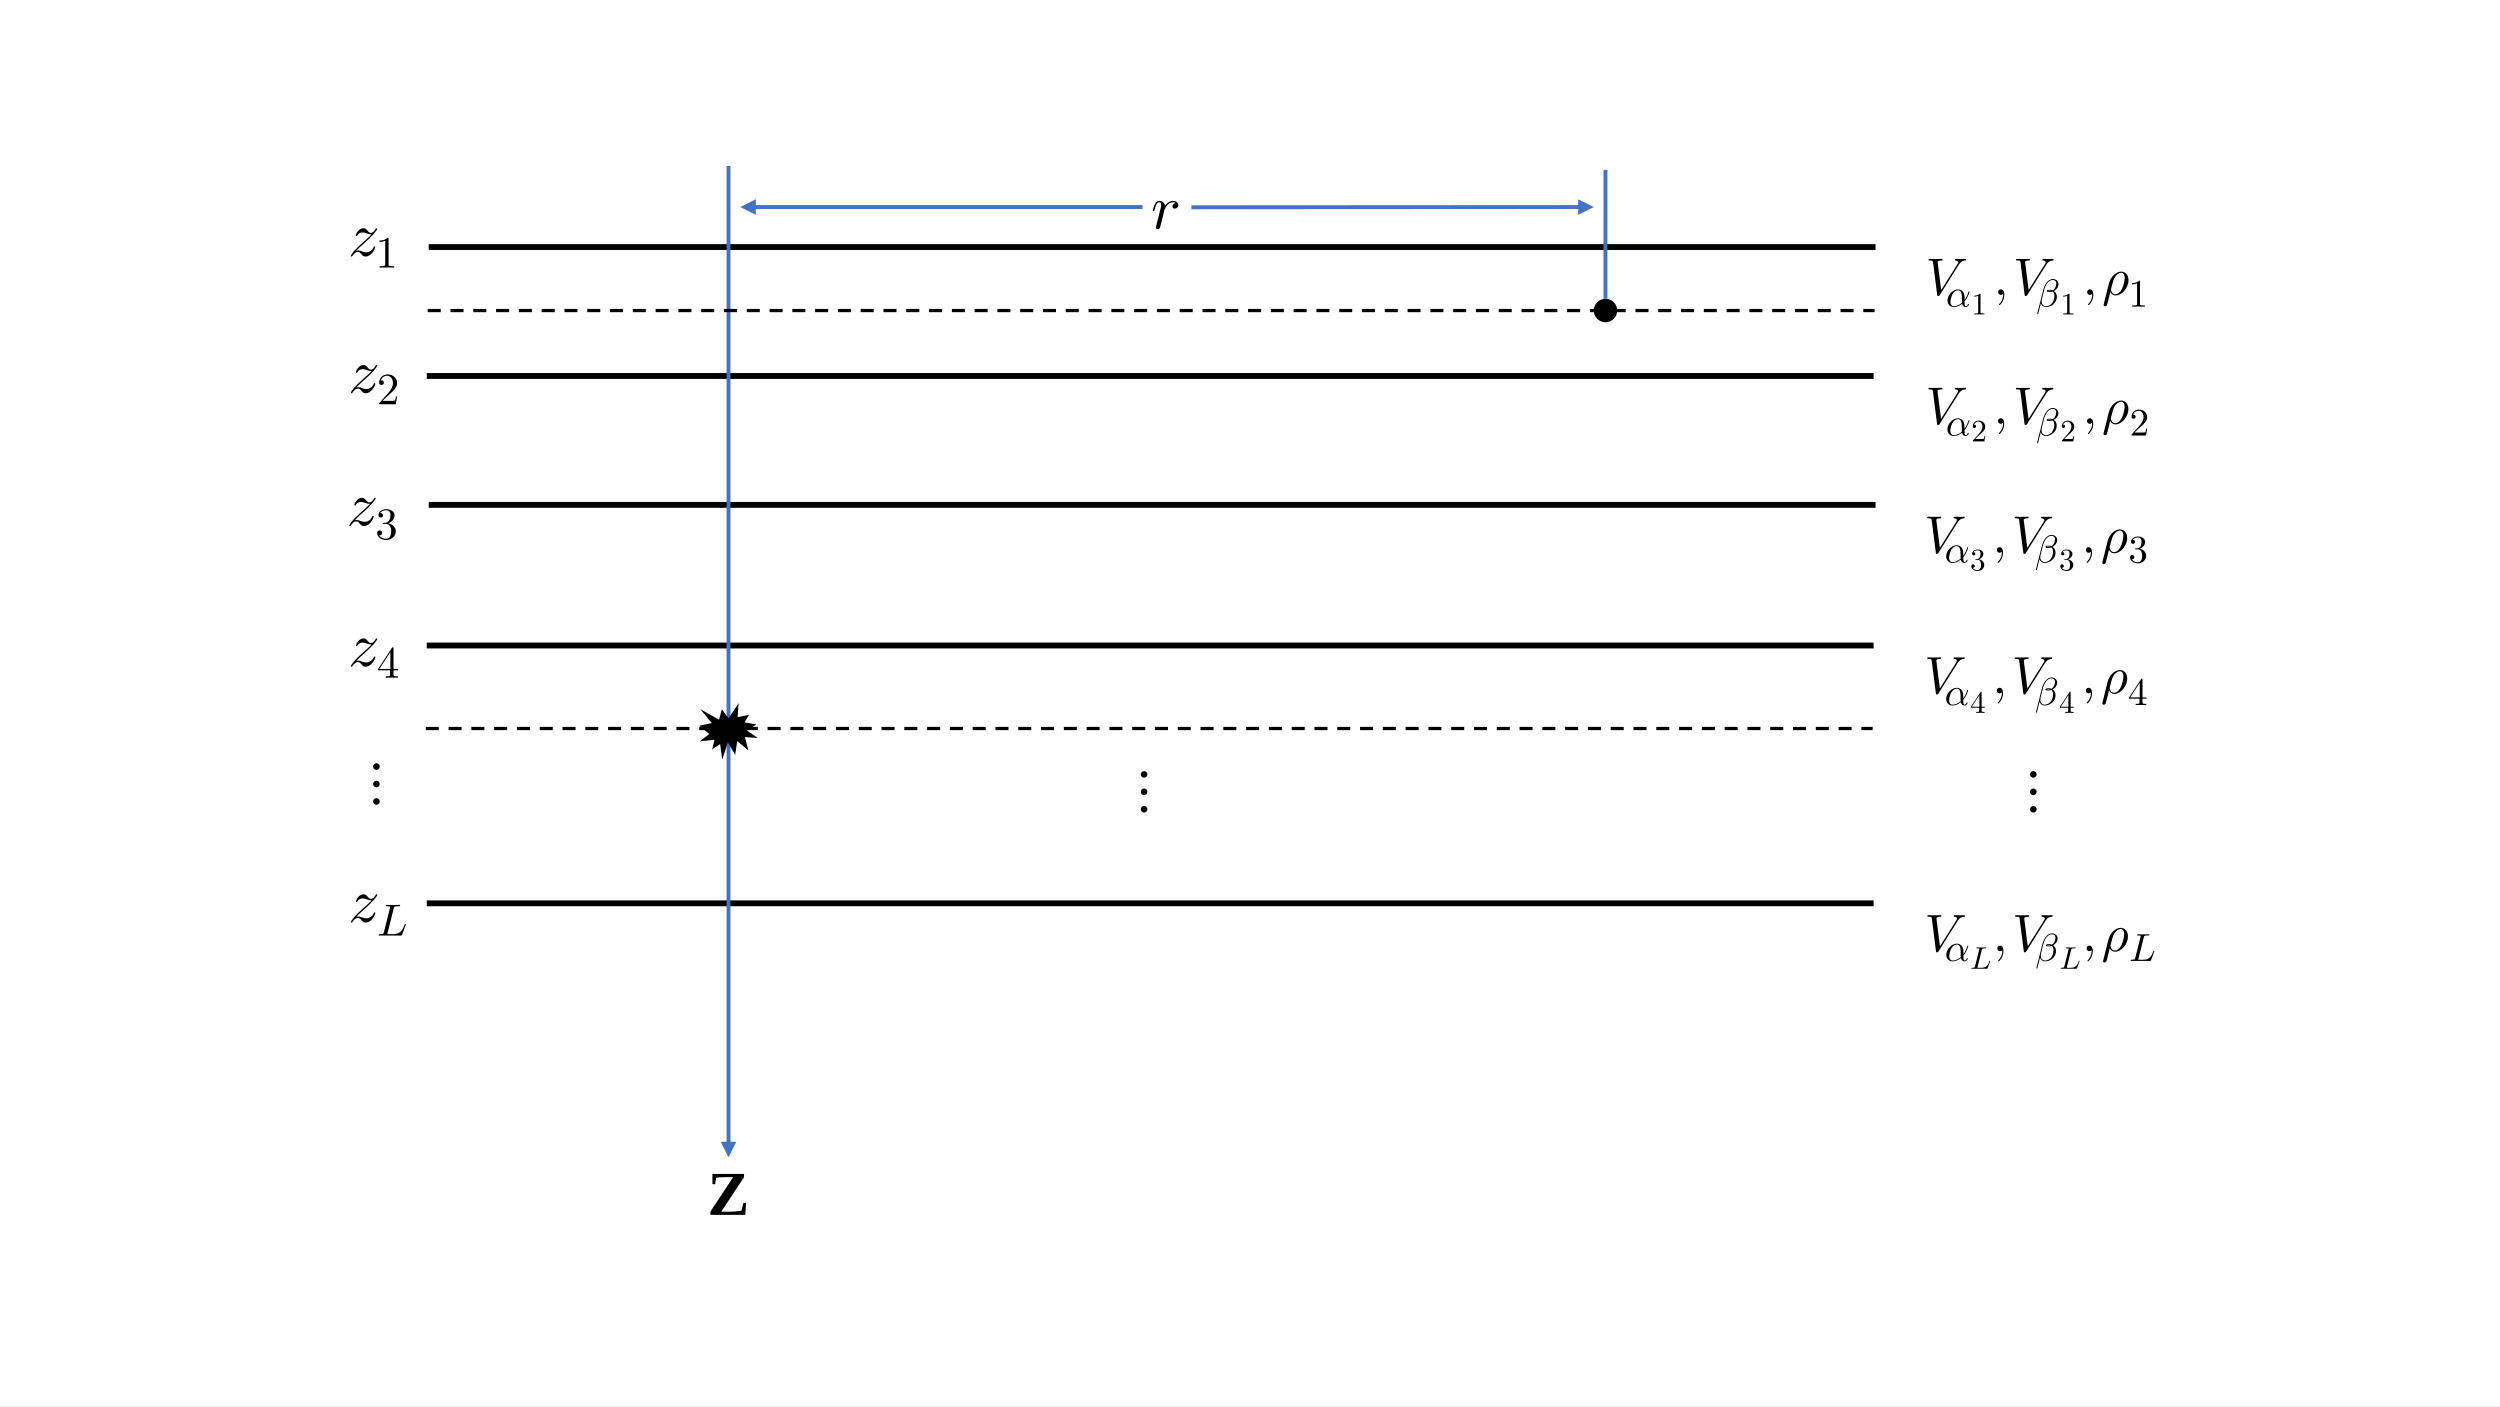
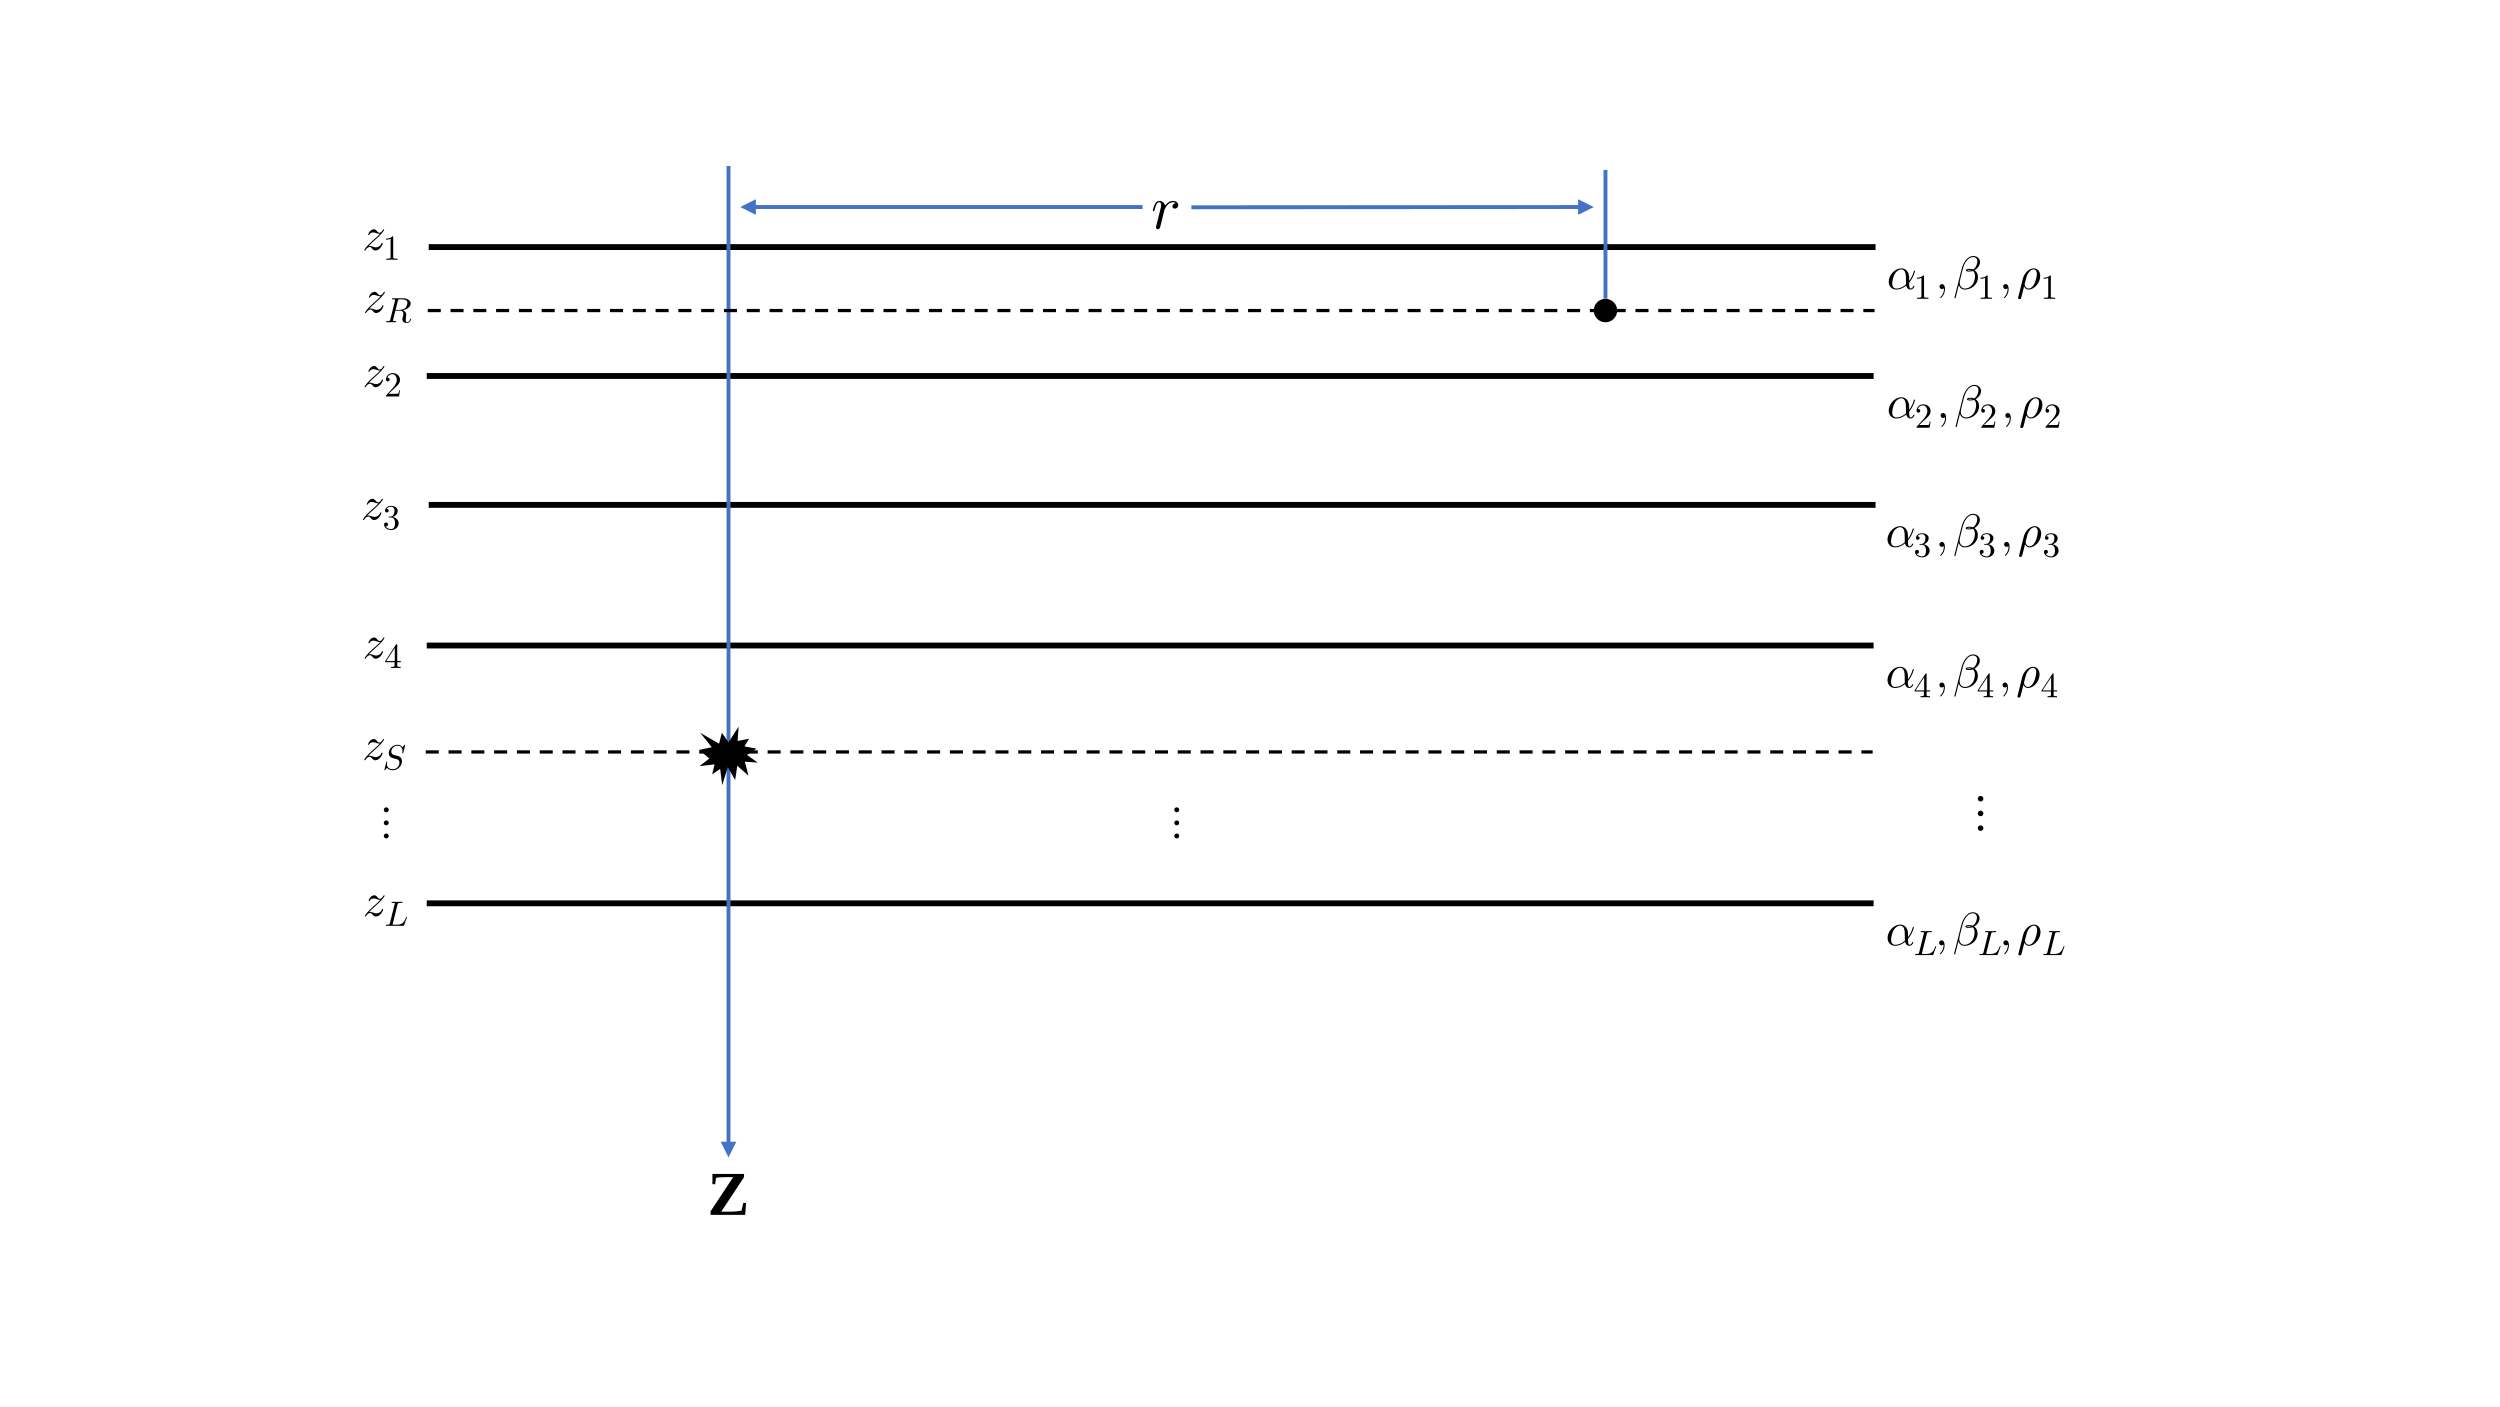
<svg xmlns="http://www.w3.org/2000/svg" width="1280" height="720" overflow="hidden">
  <g>
    <rect x="0" y="0" width="1280" height="720" fill="#FFFFFF" />
    <path d="M219.5 126.5 960.287 126.5" stroke="#000000" stroke-width="3" stroke-miterlimit="8" fill="none" fill-rule="evenodd" />
    <path d="M218.5 192.5 959.287 192.5" stroke="#000000" stroke-width="3" stroke-miterlimit="8" fill="none" fill-rule="evenodd" />
    <path d="M219.5 258.5 960.287 258.5" stroke="#000000" stroke-width="3" stroke-miterlimit="8" fill="none" fill-rule="evenodd" />
    <path d="M218.5 330.5 959.287 330.5" stroke="#000000" stroke-width="3" stroke-miterlimit="8" fill="none" fill-rule="evenodd" />
    <path d="M218.5 462.5 959.287 462.5" stroke="#000000" stroke-width="3" stroke-miterlimit="8" fill="none" fill-rule="evenodd" />
    <path d="M374 85 374 585.907 372 585.907 372 85ZM377 584.574 373 592.574 369 584.574Z" fill="#4472C4" />
    <text font-family="Times New Roman,Times New Roman_MSFontService,sans-serif" font-weight="700" font-size="32" transform="translate(362.262 622)">Z</text>
    <path d="M816 159C816 155.686 818.686 153 822 153 825.314 153 828 155.686 828 159 828 162.314 825.314 165 822 165 818.686 165 816 162.314 816 159Z" fill-rule="evenodd" />
-     <path d="M373 367.787 378.169 360 377.66 367.149 383.528 365.984 381.197 369.821 387.301 370.925 382.454 374.064 388 377.843 381.385 377.376 383.201 384.294 377.472 379.41 376.399 386.499 372.628 380.052 369.785 389 368.715 380.981 364.614 383.652 365.871 378.712 358.188 379.584 363.169 375.809 358 371.566 364.426 370.227 358.514 363.081 368.156 368.485 369.6 363.081Z" fill-rule="evenodd" />
-     <path d="M218 373 958.787 373" stroke="#000000" stroke-width="1.667" stroke-miterlimit="8" stroke-dasharray="6.667 5" fill="none" fill-rule="evenodd" />
+     <path d="M373 380.056 378.169 372 377.66 379.396 383.528 378.19 381.197 382.16 387.301 383.301 382.454 386.549 388 390.458 381.385 389.975 383.201 397.132 377.472 392.079 376.399 399.413 372.628 392.743 369.785 402 368.715 393.704 364.614 396.468 365.871 391.357 358.188 392.26 363.169 388.354 358 383.965 364.426 382.579 358.514 375.188 368.156 380.778 369.6 375.188Z" fill-rule="evenodd" />
+     <path d="M218 385 958.787 385" stroke="#000000" stroke-width="1.667" stroke-miterlimit="8" stroke-dasharray="6.667 5" fill="none" fill-rule="evenodd" />
    <path d="M219 159 959.787 159" stroke="#000000" stroke-width="1.667" stroke-miterlimit="8" stroke-dasharray="6.667 5" fill="none" fill-rule="evenodd" />
    <path d="M822 87 822 152.986" stroke="#4472C4" stroke-width="2" stroke-miterlimit="8" fill="none" fill-rule="evenodd" />
    <text font-family="Cambria Math,Cambria Math_MSFontService,sans-serif" font-weight="400" font-size="32" transform="translate(589.317 117)">𝑟</text>
    <path d="M5.09649e-07-1 199.332-1 199.332 1-5.09649e-07 1ZM197.998-4 205.998 0 197.998 4Z" fill="#4472C4" transform="matrix(-1 0 0 1 584.998 106)" />
    <path d="M0.001-1 199.332-0.874 199.331 1.126-0.001 1ZM198.001-3.875 205.998 0.13 197.996 4.125Z" fill="#4472C4" transform="matrix(1 0 0 -1 610 106.131)" />
-     <text font-family="Cambria Math,Cambria Math_MSFontService,sans-serif" font-weight="400" font-size="27" transform="translate(985.901 151)">𝑉</text>
-     <text font-family="Cambria Math,Cambria Math_MSFontService,sans-serif" font-weight="400" font-size="20" transform="translate(996.321 157)">𝛼</text>
-     <text font-family="Cambria Math,Cambria Math_MSFontService,sans-serif" font-weight="400" font-size="16" transform="translate(1009.32 161)">1</text>
-     <text font-family="Cambria Math,Cambria Math_MSFontService,sans-serif" font-weight="400" font-size="27" transform="translate(1020.73 151)">,</text>
-     <text font-family="Cambria Math,Cambria Math_MSFontService,sans-serif" font-weight="400" font-size="27" transform="translate(1030.68 151)">𝑉</text>
-     <text font-family="Cambria Math,Cambria Math_MSFontService,sans-serif" font-weight="400" font-size="20" transform="translate(1042.47 157)">𝛽</text>
-     <text font-family="Cambria Math,Cambria Math_MSFontService,sans-serif" font-weight="400" font-size="16" transform="translate(1054.89 161)">1</text>
-     <text font-family="Cambria Math,Cambria Math_MSFontService,sans-serif" font-weight="400" font-size="27" transform="translate(1066.31 151)">,</text>
-     <text font-family="Cambria Math,Cambria Math_MSFontService,sans-serif" font-weight="400" font-size="27" transform="translate(1076.25 151)">𝜌</text>
-     <text font-family="Cambria Math,Cambria Math_MSFontService,sans-serif" font-weight="400" font-size="20" transform="translate(1089.79 157)">1</text>
-     <text font-family="Cambria Math,Cambria Math_MSFontService,sans-serif" font-weight="400" font-size="27" transform="translate(985.841 217)">𝑉</text>
-     <text font-family="Cambria Math,Cambria Math_MSFontService,sans-serif" font-weight="400" font-size="20" transform="translate(996.261 223)">𝛼</text>
-     <text font-family="Cambria Math,Cambria Math_MSFontService,sans-serif" font-weight="400" font-size="16" transform="translate(1009.26 226)">2</text>
-     <text font-family="Cambria Math,Cambria Math_MSFontService,sans-serif" font-weight="400" font-size="27" transform="translate(1020.67 217)">,</text>
-     <text font-family="Cambria Math,Cambria Math_MSFontService,sans-serif" font-weight="400" font-size="27" transform="translate(1030.62 217)">𝑉</text>
-     <text font-family="Cambria Math,Cambria Math_MSFontService,sans-serif" font-weight="400" font-size="20" transform="translate(1042.41 223)">𝛽</text>
-     <text font-family="Cambria Math,Cambria Math_MSFontService,sans-serif" font-weight="400" font-size="16" transform="translate(1054.83 226)">2</text>
-     <text font-family="Cambria Math,Cambria Math_MSFontService,sans-serif" font-weight="400" font-size="27" transform="translate(1066.25 217)">,</text>
-     <text font-family="Cambria Math,Cambria Math_MSFontService,sans-serif" font-weight="400" font-size="27" transform="translate(1076.19 217)">𝜌</text>
-     <text font-family="Cambria Math,Cambria Math_MSFontService,sans-serif" font-weight="400" font-size="20" transform="translate(1090.35 223)">2</text>
-     <text font-family="Cambria Math,Cambria Math_MSFontService,sans-serif" font-weight="400" font-size="32" transform="translate(178.2 131)">𝑧</text>
-     <text font-family="Cambria Math,Cambria Math_MSFontService,sans-serif" font-weight="400" font-size="23" transform="translate(192.18 137)">1</text>
-     <text font-family="Cambria Math,Cambria Math_MSFontService,sans-serif" font-weight="400" font-size="32" transform="translate(178.241 201)">𝑧</text>
-     <text font-family="Cambria Math,Cambria Math_MSFontService,sans-serif" font-weight="400" font-size="23" transform="translate(192.961 207)">2</text>
-     <text font-family="Cambria Math,Cambria Math_MSFontService,sans-serif" font-weight="400" font-size="32" transform="translate(177.419 269)">𝑧</text>
-     <text font-family="Cambria Math,Cambria Math_MSFontService,sans-serif" font-weight="400" font-size="23" transform="translate(192.139 276)">3</text>
-     <text font-family="Cambria Math,Cambria Math_MSFontService,sans-serif" font-weight="400" font-size="32" transform="translate(178.241 341)">𝑧</text>
-     <text font-family="Cambria Math,Cambria Math_MSFontService,sans-serif" font-weight="400" font-size="23" transform="translate(192.961 347)">4</text>
-     <text font-family="Cambria Math,Cambria Math_MSFontService,sans-serif" font-weight="400" font-size="32" transform="translate(178.261 472)">𝑧</text>
-     <text font-family="Cambria Math,Cambria Math_MSFontService,sans-serif" font-weight="400" font-size="23" transform="translate(192.981 479)">𝐿</text>
-     <text font-family="Cambria Math,Cambria Math_MSFontService,sans-serif" font-weight="400" font-size="32" transform="matrix(6.12323e-17 1 -1 6.12323e-17 184.731 389)">⋯</text>
-     <text font-family="Cambria Math,Cambria Math_MSFontService,sans-serif" font-weight="400" font-size="32" transform="matrix(6.12323e-17 1 -1 6.12323e-17 577.778 393)">⋯</text>
-     <text font-family="Cambria Math,Cambria Math_MSFontService,sans-serif" font-weight="400" font-size="27" transform="translate(985.215 283)">𝑉</text>
-     <text font-family="Cambria Math,Cambria Math_MSFontService,sans-serif" font-weight="400" font-size="20" transform="translate(995.635 288)">𝛼</text>
-     <text font-family="Cambria Math,Cambria Math_MSFontService,sans-serif" font-weight="400" font-size="16" transform="translate(1008.63 292)">3</text>
-     <text font-family="Cambria Math,Cambria Math_MSFontService,sans-serif" font-weight="400" font-size="27" transform="translate(1020.05 283)">,</text>
-     <text font-family="Cambria Math,Cambria Math_MSFontService,sans-serif" font-weight="400" font-size="27" transform="translate(1029.99 283)">𝑉</text>
-     <text font-family="Cambria Math,Cambria Math_MSFontService,sans-serif" font-weight="400" font-size="20" transform="translate(1041.79 288)">𝛽</text>
-     <text font-family="Cambria Math,Cambria Math_MSFontService,sans-serif" font-weight="400" font-size="16" transform="translate(1054.21 292)">3</text>
-     <text font-family="Cambria Math,Cambria Math_MSFontService,sans-serif" font-weight="400" font-size="27" transform="translate(1065.62 283)">,</text>
-     <text font-family="Cambria Math,Cambria Math_MSFontService,sans-serif" font-weight="400" font-size="27" transform="translate(1075.57 283)">𝜌</text>
-     <text font-family="Cambria Math,Cambria Math_MSFontService,sans-serif" font-weight="400" font-size="20" transform="translate(1089.72 288)">3</text>
-     <text font-family="Cambria Math,Cambria Math_MSFontService,sans-serif" font-weight="400" font-size="27" transform="translate(985.228 355)">𝑉</text>
-     <text font-family="Cambria Math,Cambria Math_MSFontService,sans-serif" font-weight="400" font-size="20" transform="translate(995.648 361)">𝛼</text>
-     <text font-family="Cambria Math,Cambria Math_MSFontService,sans-serif" font-weight="400" font-size="16" transform="translate(1008.65 365)">4</text>
-     <text font-family="Cambria Math,Cambria Math_MSFontService,sans-serif" font-weight="400" font-size="27" transform="translate(1020.06 355)">,</text>
-     <text font-family="Cambria Math,Cambria Math_MSFontService,sans-serif" font-weight="400" font-size="27" transform="translate(1030.01 355)">𝑉</text>
-     <text font-family="Cambria Math,Cambria Math_MSFontService,sans-serif" font-weight="400" font-size="20" transform="translate(1041.8 361)">𝛽</text>
-     <text font-family="Cambria Math,Cambria Math_MSFontService,sans-serif" font-weight="400" font-size="16" transform="translate(1054.22 365)">4</text>
-     <text font-family="Cambria Math,Cambria Math_MSFontService,sans-serif" font-weight="400" font-size="27" transform="translate(1065.63 355)">,</text>
-     <text font-family="Cambria Math,Cambria Math_MSFontService,sans-serif" font-weight="400" font-size="27" transform="translate(1075.58 355)">𝜌</text>
-     <text font-family="Cambria Math,Cambria Math_MSFontService,sans-serif" font-weight="400" font-size="20" transform="translate(1089.54 361)">4</text>
-     <text font-family="Cambria Math,Cambria Math_MSFontService,sans-serif" font-weight="400" font-size="27" transform="translate(985.288 487)">𝑉</text>
-     <text font-family="Cambria Math,Cambria Math_MSFontService,sans-serif" font-weight="400" font-size="20" transform="translate(995.708 492)">𝛼</text>
-     <text font-family="Cambria Math,Cambria Math_MSFontService,sans-serif" font-weight="400" font-size="16" transform="translate(1008.71 496)">𝐿</text>
-     <text font-family="Cambria Math,Cambria Math_MSFontService,sans-serif" font-weight="400" font-size="27" transform="translate(1020.29 487)">,</text>
-     <text font-family="Cambria Math,Cambria Math_MSFontService,sans-serif" font-weight="400" font-size="27" transform="translate(1030.23 487)">𝑉</text>
-     <text font-family="Cambria Math,Cambria Math_MSFontService,sans-serif" font-weight="400" font-size="20" transform="translate(1042.03 492)">𝛽</text>
-     <text font-family="Cambria Math,Cambria Math_MSFontService,sans-serif" font-weight="400" font-size="16" transform="translate(1054.45 496)">𝐿</text>
-     <text font-family="Cambria Math,Cambria Math_MSFontService,sans-serif" font-weight="400" font-size="27" transform="translate(1066.03 487)">,</text>
-     <text font-family="Cambria Math,Cambria Math_MSFontService,sans-serif" font-weight="400" font-size="27" transform="translate(1075.97 487)">𝜌</text>
-     <text font-family="Cambria Math,Cambria Math_MSFontService,sans-serif" font-weight="400" font-size="20" transform="translate(1090.13 492)">𝐿</text>
-     <text font-family="Cambria Math,Cambria Math_MSFontService,sans-serif" font-weight="400" font-size="32" transform="matrix(6.12323e-17 1 -1 6.12323e-17 1033.06 393)">⋯</text>
+     <text font-family="Cambria Math,Cambria Math_MSFontService,sans-serif" font-weight="400" font-size="24" transform="translate(966.033 148)">𝛼</text>
+     <text font-family="Cambria Math,Cambria Math_MSFontService,sans-serif" font-weight="400" font-size="18" transform="translate(979.813 153)">1</text>
+     <text font-family="Cambria Math,Cambria Math_MSFontService,sans-serif" font-weight="400" font-size="24" transform="translate(990.973 148)">,</text>
+     <text font-family="Cambria Math,Cambria Math_MSFontService,sans-serif" font-weight="400" font-size="24" transform="translate(999.973 148)">𝛽</text>
+     <text font-family="Cambria Math,Cambria Math_MSFontService,sans-serif" font-weight="400" font-size="18" transform="translate(1012.39 153)">1</text>
+     <text font-family="Cambria Math,Cambria Math_MSFontService,sans-serif" font-weight="400" font-size="24" transform="translate(1023.55 148)">,</text>
+     <text font-family="Cambria Math,Cambria Math_MSFontService,sans-serif" font-weight="400" font-size="24" transform="translate(1032.55 148)">𝜌</text>
+     <text font-family="Cambria Math,Cambria Math_MSFontService,sans-serif" font-weight="400" font-size="18" transform="translate(1044.74 153)">1</text>
+     <text font-family="Cambria Math,Cambria Math_MSFontService,sans-serif" font-weight="400" font-size="24" transform="translate(966.04 214)">𝛼</text>
+     <text font-family="Cambria Math,Cambria Math_MSFontService,sans-serif" font-weight="400" font-size="18" transform="translate(980.373 219)">2</text>
+     <text font-family="Cambria Math,Cambria Math_MSFontService,sans-serif" font-weight="400" font-size="24" transform="translate(991.533 214)">,</text>
+     <text font-family="Cambria Math,Cambria Math_MSFontService,sans-serif" font-weight="400" font-size="24" transform="translate(1000.53 214)">𝛽</text>
+     <text font-family="Cambria Math,Cambria Math_MSFontService,sans-serif" font-weight="400" font-size="18" transform="translate(1013.51 219)">2</text>
+     <text font-family="Cambria Math,Cambria Math_MSFontService,sans-serif" font-weight="400" font-size="24" transform="translate(1024.67 214)">,</text>
+     <text font-family="Cambria Math,Cambria Math_MSFontService,sans-serif" font-weight="400" font-size="24" transform="translate(1033.67 214)">𝜌</text>
+     <text font-family="Cambria Math,Cambria Math_MSFontService,sans-serif" font-weight="400" font-size="18" transform="translate(1046.41 219)">2</text>
+     <text font-family="Cambria Math,Cambria Math_MSFontService,sans-serif" font-weight="400" font-size="24" transform="translate(185.503 128)">𝑧</text>
+     <text font-family="Cambria Math,Cambria Math_MSFontService,sans-serif" font-weight="400" font-size="18" transform="translate(196.03 133)">1</text>
+     <text font-family="Cambria Math,Cambria Math_MSFontService,sans-serif" font-weight="400" font-size="24" transform="translate(185.637 198)">𝑧</text>
+     <text font-family="Cambria Math,Cambria Math_MSFontService,sans-serif" font-weight="400" font-size="18" transform="translate(196.717 203)">2</text>
+     <text font-family="Cambria Math,Cambria Math_MSFontService,sans-serif" font-weight="400" font-size="24" transform="translate(184.816 266)">𝑧</text>
+     <text font-family="Cambria Math,Cambria Math_MSFontService,sans-serif" font-weight="400" font-size="18" transform="translate(195.896 271)">3</text>
+     <text font-family="Cambria Math,Cambria Math_MSFontService,sans-serif" font-weight="400" font-size="24" transform="translate(185.637 337)">𝑧</text>
+     <text font-family="Cambria Math,Cambria Math_MSFontService,sans-serif" font-weight="400" font-size="18" transform="translate(196.717 342)">4</text>
+     <text font-family="Cambria Math,Cambria Math_MSFontService,sans-serif" font-weight="400" font-size="24" transform="translate(185.737 469)">𝑧</text>
+     <text font-family="Cambria Math,Cambria Math_MSFontService,sans-serif" font-weight="400" font-size="18" transform="translate(196.817 474)">𝐿</text>
+     <text font-family="Cambria Math,Cambria Math_MSFontService,sans-serif" font-weight="400" font-size="24" transform="matrix(6.12323e-17 1 -1 6.12323e-17 191.758 412)">⋯</text>
+     <text font-family="Cambria Math,Cambria Math_MSFontService,sans-serif" font-weight="400" font-size="24" transform="translate(965.414 280)">𝛼</text>
+     <text font-family="Cambria Math,Cambria Math_MSFontService,sans-serif" font-weight="400" font-size="18" transform="translate(979.747 285)">3</text>
+     <text font-family="Cambria Math,Cambria Math_MSFontService,sans-serif" font-weight="400" font-size="24" transform="translate(990.907 280)">,</text>
+     <text font-family="Cambria Math,Cambria Math_MSFontService,sans-serif" font-weight="400" font-size="24" transform="translate(999.907 280)">𝛽</text>
+     <text font-family="Cambria Math,Cambria Math_MSFontService,sans-serif" font-weight="400" font-size="18" transform="translate(1012.88 285)">3</text>
+     <text font-family="Cambria Math,Cambria Math_MSFontService,sans-serif" font-weight="400" font-size="24" transform="translate(1024.04 280)">,</text>
+     <text font-family="Cambria Math,Cambria Math_MSFontService,sans-serif" font-weight="400" font-size="24" transform="translate(1033.04 280)">𝜌</text>
+     <text font-family="Cambria Math,Cambria Math_MSFontService,sans-serif" font-weight="400" font-size="18" transform="translate(1045.78 285)">3</text>
+     <text font-family="Cambria Math,Cambria Math_MSFontService,sans-serif" font-weight="400" font-size="24" transform="translate(965.414 352)">𝛼</text>
+     <text font-family="Cambria Math,Cambria Math_MSFontService,sans-serif" font-weight="400" font-size="18" transform="translate(979.747 357)">4</text>
+     <text font-family="Cambria Math,Cambria Math_MSFontService,sans-serif" font-weight="400" font-size="24" transform="translate(990.907 352)">,</text>
+     <text font-family="Cambria Math,Cambria Math_MSFontService,sans-serif" font-weight="400" font-size="24" transform="translate(999.907 352)">𝛽</text>
+     <text font-family="Cambria Math,Cambria Math_MSFontService,sans-serif" font-weight="400" font-size="18" transform="translate(1012.06 357)">4</text>
+     <text font-family="Cambria Math,Cambria Math_MSFontService,sans-serif" font-weight="400" font-size="24" transform="translate(1023.22 352)">,</text>
+     <text font-family="Cambria Math,Cambria Math_MSFontService,sans-serif" font-weight="400" font-size="24" transform="translate(1032.22 352)">𝜌</text>
+     <text font-family="Cambria Math,Cambria Math_MSFontService,sans-serif" font-weight="400" font-size="18" transform="translate(1044.78 357)">4</text>
+     <text font-family="Cambria Math,Cambria Math_MSFontService,sans-serif" font-weight="400" font-size="24" transform="translate(965.46 484)">𝛼</text>
+     <text font-family="Cambria Math,Cambria Math_MSFontService,sans-serif" font-weight="400" font-size="18" transform="translate(979.794 489)">𝐿</text>
+     <text font-family="Cambria Math,Cambria Math_MSFontService,sans-serif" font-weight="400" font-size="24" transform="translate(990.754 484)">,</text>
+     <text font-family="Cambria Math,Cambria Math_MSFontService,sans-serif" font-weight="400" font-size="24" transform="translate(999.754 484)">𝛽</text>
+     <text font-family="Cambria Math,Cambria Math_MSFontService,sans-serif" font-weight="400" font-size="18" transform="translate(1012.73 489)">𝐿</text>
+     <text font-family="Cambria Math,Cambria Math_MSFontService,sans-serif" font-weight="400" font-size="24" transform="translate(1023.69 484)">,</text>
+     <text font-family="Cambria Math,Cambria Math_MSFontService,sans-serif" font-weight="400" font-size="24" transform="translate(1032.69 484)">𝜌</text>
+     <text font-family="Cambria Math,Cambria Math_MSFontService,sans-serif" font-weight="400" font-size="18" transform="translate(1045.43 489)">𝐿</text>
+     <text font-family="Cambria Math,Cambria Math_MSFontService,sans-serif" font-weight="400" font-size="27" transform="matrix(6.12323e-17 1 -1 6.12323e-17 1007.31 406)">⋯</text>
+     <text font-family="Cambria Math,Cambria Math_MSFontService,sans-serif" font-weight="400" font-size="24" transform="translate(185.45 389)">𝑧</text>
+     <text font-family="Cambria Math,Cambria Math_MSFontService,sans-serif" font-weight="400" font-size="18" transform="translate(195.85 394)">𝑆</text>
+     <text font-family="Cambria Math,Cambria Math_MSFontService,sans-serif" font-weight="400" font-size="24" transform="translate(185.883 160)">𝑧</text>
+     <text font-family="Cambria Math,Cambria Math_MSFontService,sans-serif" font-weight="400" font-size="18" transform="translate(196.963 165)">𝑅</text>
+     <text font-family="Cambria Math,Cambria Math_MSFontService,sans-serif" font-weight="400" font-size="24" transform="matrix(6.12323e-17 1 -1 6.12323e-17 596.493 412)">⋯</text>
  </g>
</svg>
